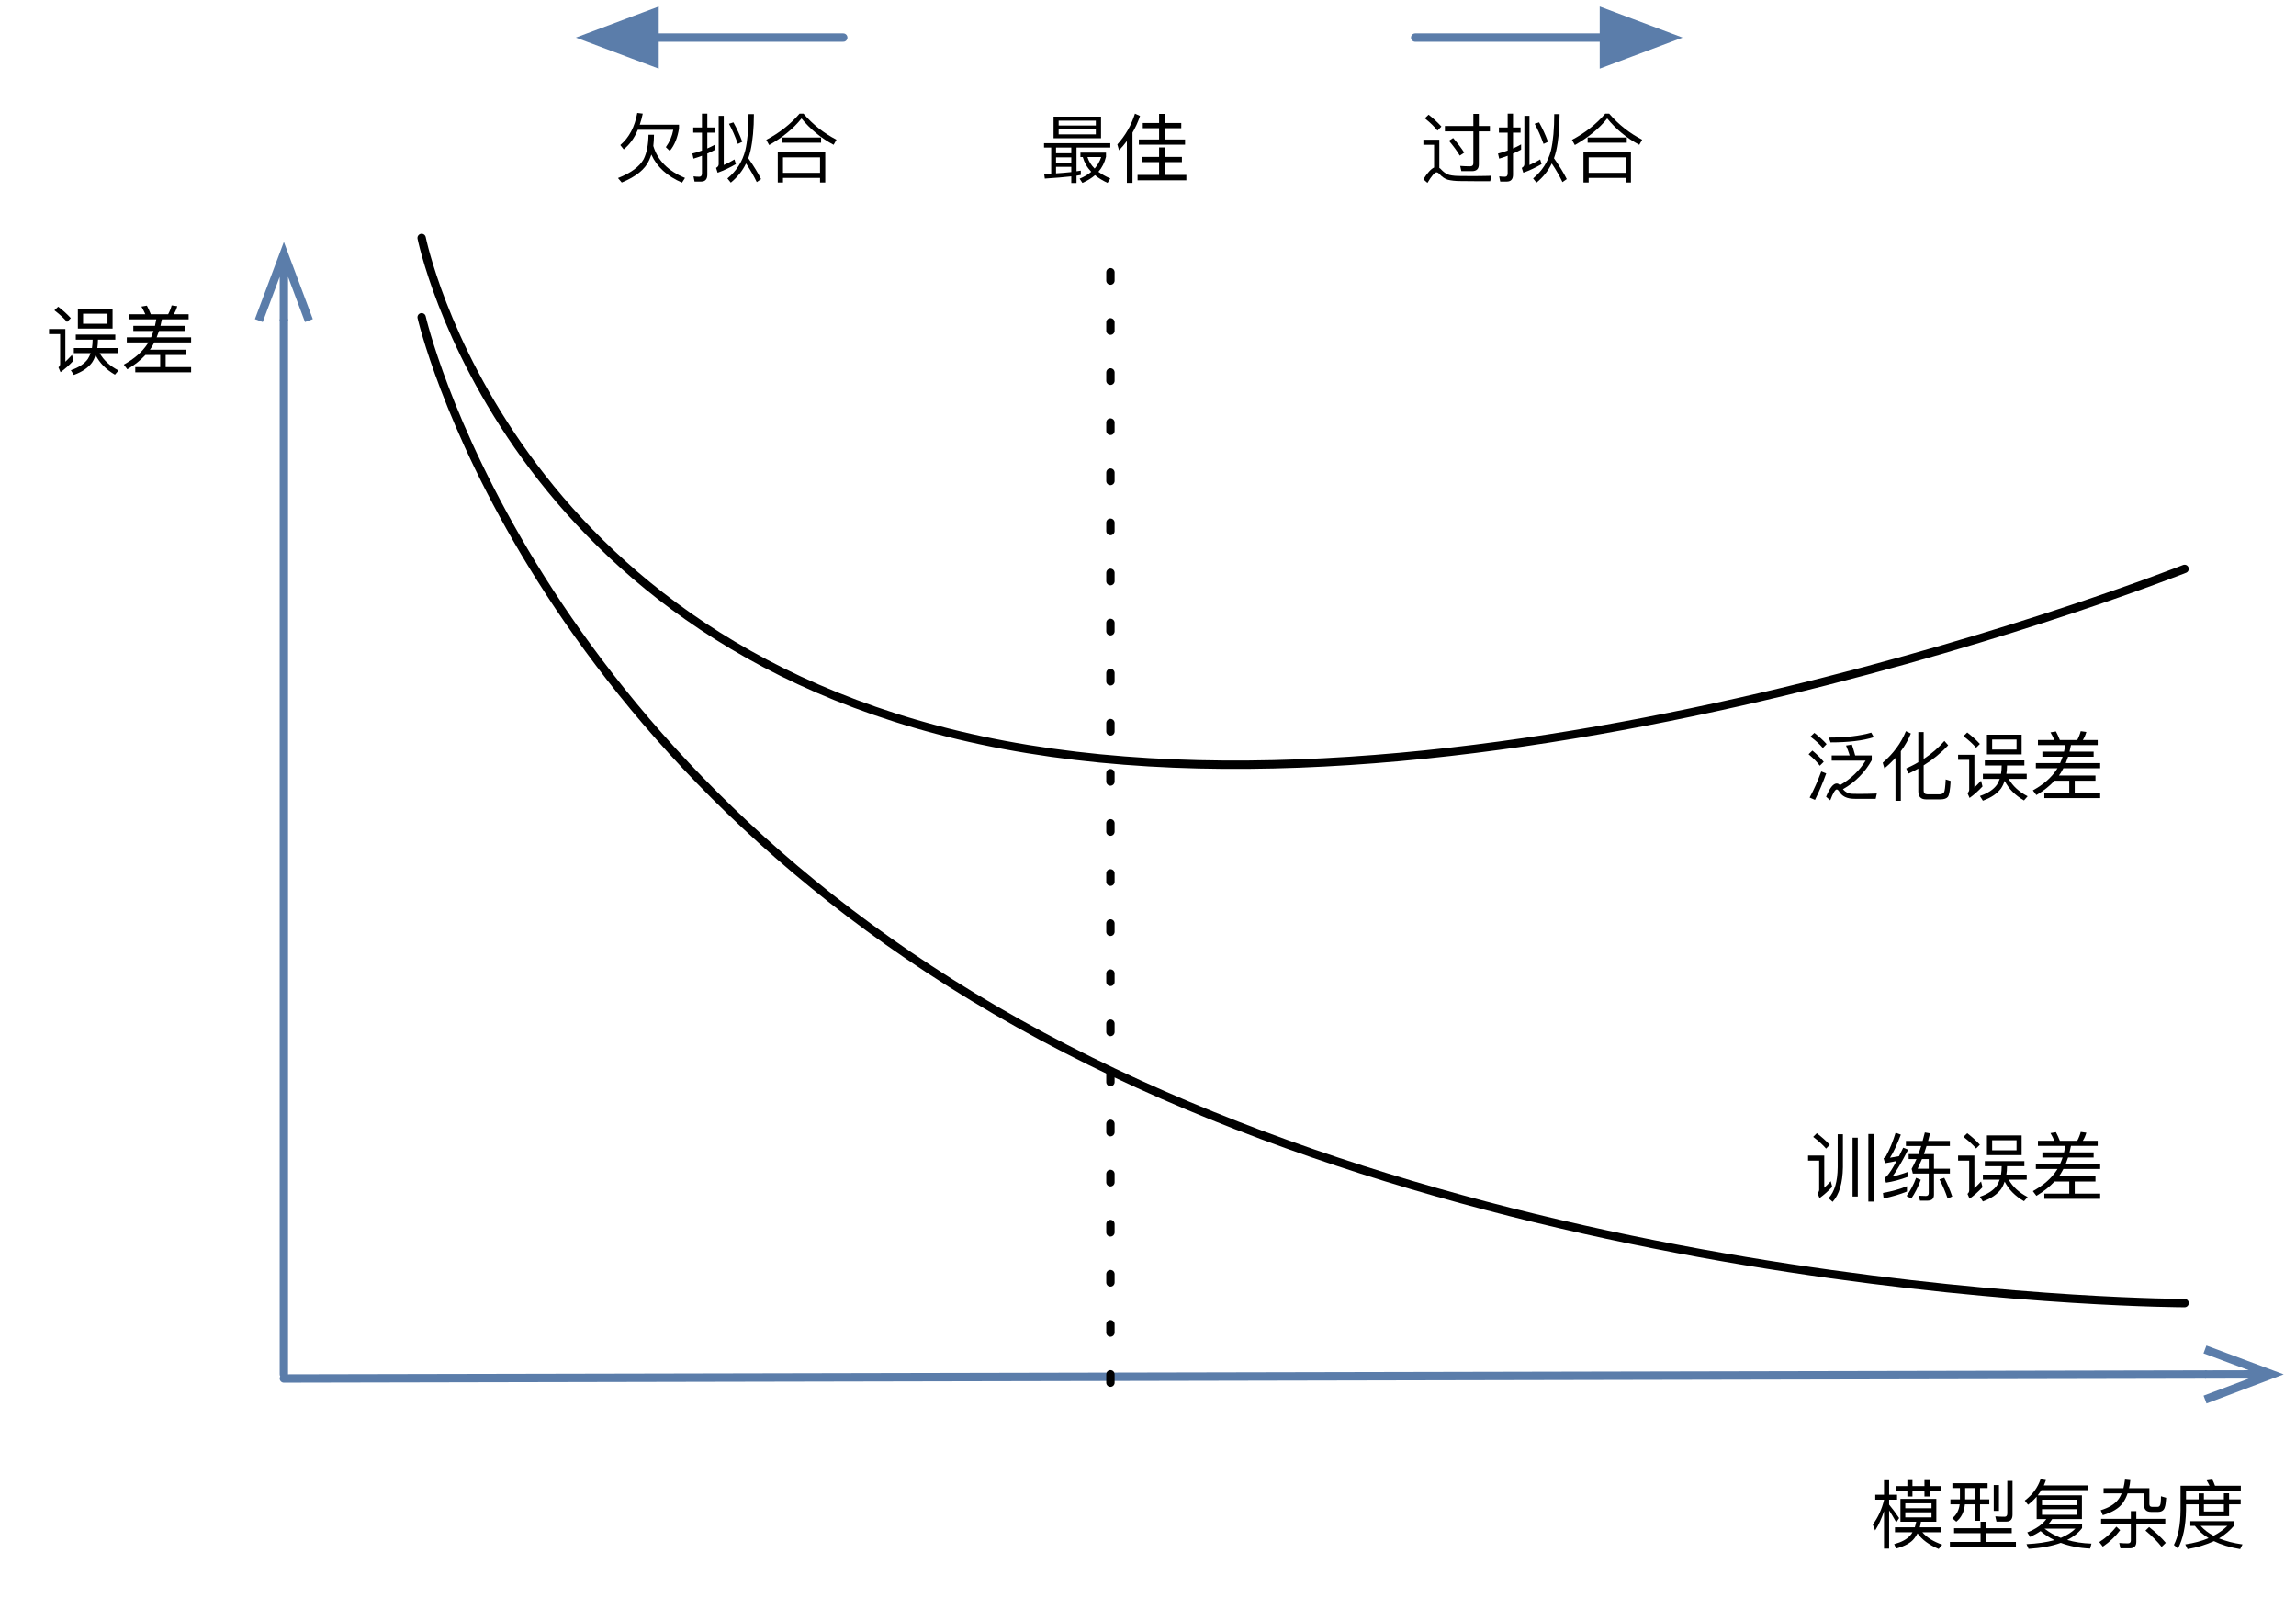
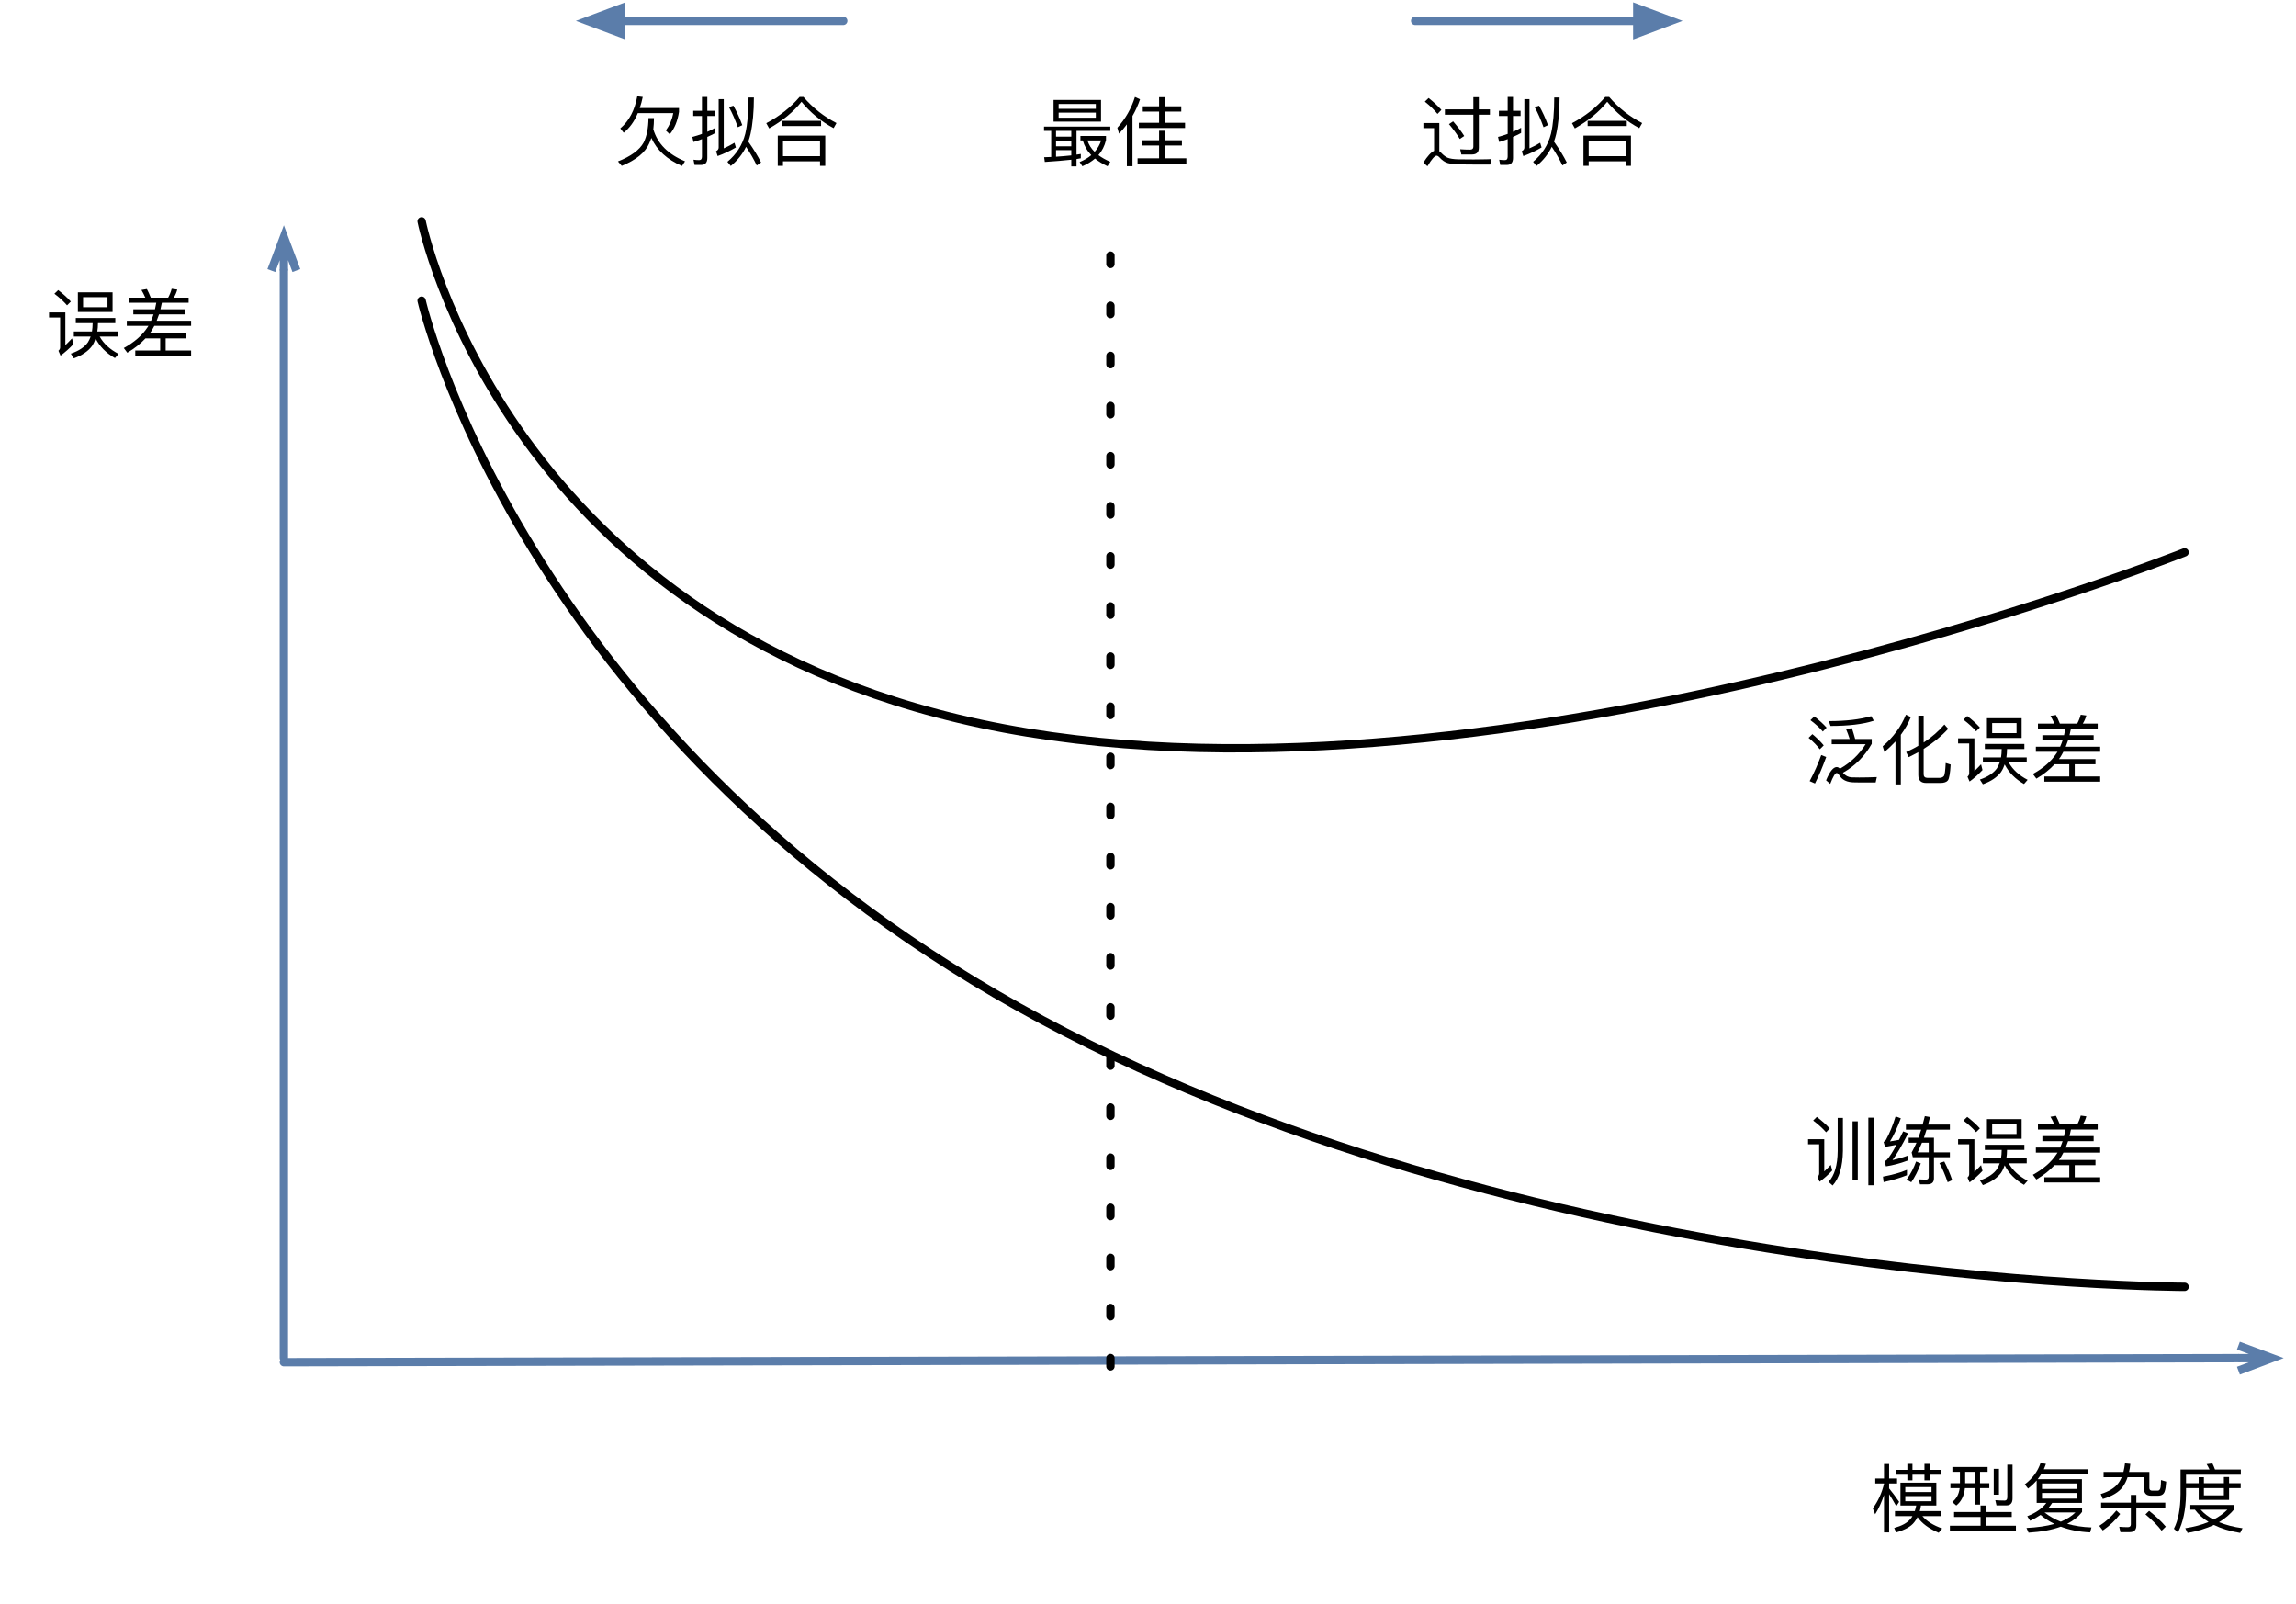
- <svg xmlns="http://www.w3.org/2000/svg" xmlns:xlink="http://www.w3.org/1999/xlink" width="275pt" height="194pt" viewBox="0 0 275 194" version="1.1">
+ <svg xmlns="http://www.w3.org/2000/svg" xmlns:xlink="http://www.w3.org/1999/xlink" width="275pt" height="192pt" viewBox="0 0 275 192" version="1.1">
  <defs>
    <g>
      <symbol overflow="visible" id="glyph0-0">
        <path style="stroke:none;" d="" />
      </symbol>
      <symbol overflow="visible" id="glyph0-1">
        <path style="stroke:none;" d="M 3.828 -7 L 3.828 -4.641 L 7.984 -4.641 L 7.984 -7 Z M 7.375 -5.219 L 4.453 -5.219 L 4.453 -6.422 L 7.375 -6.422 Z M 3.344 -2.312 L 3.344 -1.703 L 5.359 -1.703 C 5.266 -1.453 5.156 -1.219 5.031 -1.016 C 4.641 -0.453 3.953 0.016 2.984 0.344 L 3.344 0.906 C 4.344 0.547 5.062 0.047 5.516 -0.562 C 5.703 -0.844 5.844 -1.141 5.953 -1.469 C 6.438 -0.516 7.203 0.266 8.266 0.875 L 8.703 0.375 C 7.672 -0.156 6.922 -0.844 6.438 -1.703 L 8.594 -1.703 L 8.594 -2.312 L 6.156 -2.312 C 6.203 -2.609 6.234 -2.938 6.234 -3.281 L 6.234 -3.312 L 8.312 -3.312 L 8.312 -3.922 L 3.578 -3.922 L 3.578 -3.312 L 5.594 -3.312 L 5.594 -3.281 C 5.594 -2.938 5.562 -2.625 5.516 -2.312 Z M 1.469 -7.266 L 1.016 -6.828 C 1.656 -6.344 2.156 -5.875 2.531 -5.438 L 2.984 -5.891 C 2.562 -6.359 2.062 -6.812 1.469 -7.266 Z M 0.375 -4.594 L 0.375 -3.984 L 1.703 -3.984 L 1.703 -0.391 C 1.703 -0.25 1.625 -0.109 1.5 0 L 1.75 0.578 C 2.297 0.188 2.812 -0.281 3.297 -0.797 L 3.125 -1.484 C 2.828 -1.172 2.578 -0.906 2.328 -0.672 L 2.328 -4.594 Z M 0.375 -4.594 " />
      </symbol>
      <symbol overflow="visible" id="glyph0-2">
        <path style="stroke:none;" d="M 0.938 -6.359 L 0.938 -5.75 L 4.219 -5.75 C 4.172 -5.484 4.125 -5.234 4.062 -4.969 L 1.469 -4.969 L 1.469 -4.359 L 3.891 -4.359 C 3.812 -4.109 3.703 -3.859 3.594 -3.594 L 0.688 -3.594 L 0.688 -2.984 L 3.281 -2.984 C 3.234 -2.922 3.188 -2.859 3.156 -2.797 C 2.531 -1.844 1.578 -1.016 0.328 -0.328 L 0.75 0.234 C 1.625 -0.281 2.344 -0.859 2.922 -1.484 L 4.688 -1.484 L 4.688 -0.031 L 1.703 -0.031 L 1.703 0.594 L 8.391 0.594 L 8.391 -0.031 L 5.344 -0.031 L 5.344 -1.484 L 7.828 -1.484 L 7.828 -2.109 L 3.453 -2.109 C 3.531 -2.219 3.594 -2.312 3.672 -2.422 C 3.781 -2.594 3.875 -2.797 3.984 -2.984 L 8.391 -2.984 L 8.391 -3.594 L 4.266 -3.594 C 4.359 -3.844 4.453 -4.094 4.547 -4.359 L 7.609 -4.359 L 7.609 -4.969 L 4.719 -4.969 C 4.781 -5.219 4.828 -5.484 4.891 -5.75 L 8.094 -5.75 L 8.094 -6.359 L 6.312 -6.359 C 6.5 -6.656 6.641 -6.984 6.734 -7.328 L 6.062 -7.422 C 5.969 -7.062 5.828 -6.703 5.641 -6.359 L 3.562 -6.359 C 3.406 -6.734 3.266 -7.078 3.094 -7.391 L 2.438 -7.281 C 2.594 -7 2.766 -6.703 2.906 -6.359 Z M 0.938 -6.359 " />
      </symbol>
      <symbol overflow="visible" id="glyph0-3">
        <path style="stroke:none;" d="M 3.141 -6.609 L 3.141 -6.031 L 4.453 -6.031 L 4.453 -5.359 L 5.062 -5.359 L 5.062 -6.031 L 6.5 -6.031 L 6.5 -5.359 L 7.125 -5.359 L 7.125 -6.031 L 8.516 -6.031 L 8.516 -6.609 L 7.125 -6.609 L 7.125 -7.328 L 6.5 -7.328 L 6.5 -6.609 L 5.062 -6.609 L 5.062 -7.328 L 4.453 -7.328 L 4.453 -6.609 Z M 5.672 -0.953 C 6.188 -0.203 7.031 0.422 8.203 0.922 L 8.625 0.406 C 7.562 0.031 6.781 -0.453 6.25 -1.078 L 8.531 -1.078 L 8.531 -1.672 L 5.938 -1.672 C 6 -1.875 6.047 -2.094 6.078 -2.344 L 7.922 -2.344 L 7.922 -5.078 L 3.625 -5.078 L 3.625 -2.344 L 5.516 -2.344 C 5.469 -2.109 5.406 -1.875 5.344 -1.672 L 2.969 -1.672 L 2.969 -1.078 L 5.062 -1.078 C 5 -0.938 4.906 -0.828 4.812 -0.719 C 4.422 -0.25 3.781 0.094 2.875 0.344 L 3.109 0.875 C 4.156 0.578 4.875 0.188 5.281 -0.344 C 5.422 -0.516 5.562 -0.734 5.672 -0.953 Z M 2.266 -3.703 C 2.5 -3.344 2.797 -2.859 3.125 -2.266 L 3.469 -2.781 C 3.047 -3.391 2.656 -3.922 2.266 -4.391 L 2.266 -4.984 L 3.219 -4.984 L 3.219 -5.578 L 2.266 -5.578 L 2.266 -7.312 L 1.656 -7.312 L 1.656 -5.578 L 0.609 -5.578 L 0.609 -4.984 L 1.656 -4.984 L 1.656 -4.938 C 1.391 -3.828 0.938 -2.859 0.312 -2 L 0.594 -1.297 C 1.031 -1.984 1.375 -2.766 1.656 -3.609 L 1.656 0.875 L 2.266 0.875 Z M 7.344 -2.859 L 4.203 -2.859 L 4.203 -3.469 L 7.344 -3.469 Z M 4.203 -3.953 L 4.203 -4.547 L 7.344 -4.547 L 7.344 -3.953 Z M 4.203 -3.953 " />
      </symbol>
      <symbol overflow="visible" id="glyph0-4">
        <path style="stroke:none;" d="M 0.844 -6.953 L 0.844 -6.375 L 1.75 -6.375 L 1.75 -5.016 L 0.609 -5.016 L 0.609 -4.422 L 1.719 -4.422 C 1.625 -3.688 1.328 -3.141 0.828 -2.766 L 1.312 -2.344 C 1.906 -2.812 2.25 -3.5 2.344 -4.422 L 3.531 -4.422 L 3.531 -2.453 L 4.156 -2.453 L 4.156 -4.422 L 5.266 -4.422 L 5.266 -5.016 L 4.156 -5.016 L 4.156 -6.375 L 5.062 -6.375 L 5.062 -6.953 Z M 2.375 -6.375 L 3.531 -6.375 L 3.531 -5.016 L 2.375 -5.016 Z M 5.797 -6.734 L 5.797 -3.641 L 6.422 -3.641 L 6.422 -6.734 Z M 1.047 -1.562 L 1.047 -0.969 L 4.219 -0.969 L 4.219 0.078 L 0.547 0.078 L 0.547 0.672 L 8.453 0.672 L 8.453 0.078 L 4.859 0.078 L 4.859 -0.969 L 7.953 -0.969 L 7.953 -1.562 L 4.859 -1.562 L 4.859 -2.344 L 4.219 -2.344 L 4.219 -1.562 Z M 7.328 -2.359 C 7.797 -2.359 8.047 -2.641 8.047 -3.188 L 8.047 -7.234 L 7.422 -7.234 L 7.422 -3.344 C 7.422 -3.078 7.312 -2.938 7.109 -2.938 C 6.75 -2.938 6.375 -2.953 5.984 -2.984 L 6.125 -2.359 Z M 7.328 -2.359 " />
      </symbol>
      <symbol overflow="visible" id="glyph0-5">
        <path style="stroke:none;" d="M 2.5 -6.125 L 8.062 -6.125 L 8.062 -6.688 L 2.797 -6.688 C 2.891 -6.891 2.969 -7.109 3.047 -7.328 L 2.406 -7.438 C 2.062 -6.422 1.438 -5.578 0.516 -4.875 L 0.906 -4.375 C 1.297 -4.672 1.641 -5 1.938 -5.344 L 1.938 -2.656 L 3.094 -2.656 C 2.609 -2 1.859 -1.469 0.812 -1.062 L 1.156 -0.516 C 1.625 -0.734 2.047 -0.969 2.406 -1.219 C 2.891 -0.797 3.453 -0.438 4.062 -0.141 C 3.125 0.125 2.016 0.281 0.719 0.344 L 0.969 0.906 C 2.484 0.812 3.766 0.578 4.828 0.188 C 5.844 0.578 7.031 0.812 8.344 0.875 L 8.5 0.281 C 7.438 0.25 6.469 0.094 5.594 -0.156 C 6.344 -0.531 6.938 -1 7.375 -1.578 L 7.375 -2.047 L 3.344 -2.047 C 3.516 -2.234 3.656 -2.438 3.797 -2.656 L 7.359 -2.656 L 7.359 -5.5 L 2.062 -5.5 C 2.219 -5.703 2.359 -5.906 2.5 -6.125 Z M 4.828 -0.406 C 4.109 -0.688 3.453 -1.062 2.875 -1.516 L 6.578 -1.516 C 6.141 -1.078 5.547 -0.703 4.828 -0.406 Z M 6.734 -3.172 L 2.578 -3.172 L 2.578 -3.844 L 6.734 -3.844 Z M 2.578 -4.328 L 2.578 -4.984 L 6.734 -4.984 L 6.734 -4.328 Z M 2.578 -4.328 " />
      </symbol>
      <symbol overflow="visible" id="glyph0-6">
        <path style="stroke:none;" d="M 0.656 -2.688 L 0.656 -2.047 L 4.219 -2.047 L 4.219 -0.094 C 4.219 0.141 4.094 0.25 3.859 0.25 C 3.531 0.25 3.188 0.234 2.828 0.203 L 2.969 0.844 L 4.094 0.844 C 4.609 0.844 4.875 0.578 4.875 0.062 L 4.875 -2.047 L 8.344 -2.047 L 8.344 -2.688 L 4.875 -2.688 L 4.875 -3.609 L 4.219 -3.609 L 4.219 -2.688 Z M 6.406 -1.703 L 5.969 -1.281 C 6.797 -0.578 7.438 0.062 7.906 0.672 L 8.406 0.188 C 7.859 -0.453 7.203 -1.078 6.406 -1.703 Z M 2.484 -1.75 C 1.922 -1.047 1.25 -0.422 0.438 0.094 L 0.859 0.641 C 1.688 0.078 2.375 -0.578 2.938 -1.328 Z M 3.516 -7.391 C 3.469 -7.016 3.406 -6.672 3.328 -6.359 L 0.953 -6.359 L 0.953 -5.734 L 3.125 -5.734 C 3 -5.469 2.875 -5.219 2.703 -5 C 2.281 -4.438 1.578 -4.016 0.609 -3.719 L 0.859 -3.125 C 2 -3.469 2.797 -3.953 3.25 -4.578 C 3.484 -4.906 3.688 -5.297 3.828 -5.734 L 5.797 -5.734 L 5.797 -4.359 C 5.797 -3.797 6.078 -3.516 6.656 -3.516 L 7.469 -3.516 C 7.922 -3.516 8.203 -3.719 8.297 -4.125 C 8.359 -4.266 8.406 -4.625 8.453 -5.203 L 7.828 -5.391 C 7.828 -5.078 7.812 -4.812 7.781 -4.531 C 7.734 -4.266 7.625 -4.125 7.453 -4.125 L 6.75 -4.125 C 6.547 -4.125 6.438 -4.234 6.438 -4.453 L 6.438 -6.359 L 4 -6.359 C 4.078 -6.656 4.125 -6.984 4.156 -7.328 Z M 3.516 -7.391 " />
      </symbol>
      <symbol overflow="visible" id="glyph0-7">
        <path style="stroke:none;" d="M 2.344 -2.406 L 2.344 -1.844 L 2.891 -1.844 C 3.312 -1.281 3.859 -0.781 4.531 -0.375 C 3.719 -0.031 2.781 0.219 1.734 0.375 L 2.016 0.938 C 3.203 0.734 4.25 0.406 5.172 -0.016 C 6.016 0.406 7.078 0.734 8.312 0.938 L 8.594 0.375 C 7.531 0.234 6.594 -0.016 5.781 -0.344 C 6.5 -0.781 7.125 -1.312 7.625 -1.922 L 7.625 -2.406 Z M 3.578 -1.844 L 6.781 -1.844 C 6.312 -1.391 5.766 -0.984 5.125 -0.656 C 4.516 -0.984 4 -1.375 3.578 -1.844 Z M 1.828 -4.422 L 3.344 -4.422 L 3.344 -3.016 L 6.984 -3.016 L 6.984 -4.422 L 8.375 -4.422 L 8.375 -5.016 L 6.984 -5.016 L 6.984 -5.75 L 6.359 -5.75 L 6.359 -5.016 L 3.969 -5.016 L 3.969 -5.734 L 3.344 -5.734 L 3.344 -5.016 L 1.828 -5.016 L 1.828 -6.031 L 8.391 -6.031 L 8.391 -6.656 L 5.297 -6.656 C 5.203 -6.922 5.094 -7.172 4.984 -7.391 L 4.297 -7.297 C 4.422 -7.094 4.531 -6.891 4.641 -6.656 L 1.172 -6.656 L 1.172 -3.719 C 1.156 -1.938 0.891 -0.562 0.375 0.438 L 0.859 0.875 C 1.469 -0.281 1.797 -1.812 1.828 -3.719 Z M 3.969 -4.422 L 6.359 -4.422 L 6.359 -3.562 L 3.969 -3.562 Z M 3.969 -4.422 " />
      </symbol>
      <symbol overflow="visible" id="glyph0-8">
        <path style="stroke:none;" d="M 7.969 -7.25 C 6.625 -6.859 4.938 -6.656 2.891 -6.656 L 3.094 -6.078 C 5.25 -6.078 6.984 -6.281 8.281 -6.703 Z M 5.656 -5.812 L 4.953 -5.703 C 5.109 -5.344 5.25 -4.953 5.391 -4.516 L 3.234 -4.516 L 3.234 -3.891 L 7.297 -3.891 C 6.547 -2.688 5.531 -1.703 4.219 -0.953 C 4.172 -0.984 4.156 -1.031 4.125 -1.047 C 4.047 -1.109 3.953 -1.156 3.844 -1.156 C 3.422 -1.156 3 -0.625 2.562 0.438 L 3.062 0.859 C 3.391 -0.016 3.656 -0.438 3.828 -0.438 C 3.906 -0.438 3.984 -0.391 4.062 -0.297 C 4.219 -0.031 4.406 0.188 4.609 0.328 C 4.875 0.516 5.234 0.641 5.719 0.672 C 5.969 0.688 6.266 0.688 6.625 0.688 L 8.5 0.688 L 8.641 0.047 C 7.891 0.078 7.188 0.094 6.531 0.094 C 6.188 0.094 5.875 0.078 5.625 0.078 C 5.234 0.062 4.891 -0.109 4.578 -0.469 C 6.062 -1.312 7.203 -2.469 8.031 -3.938 L 8.031 -4.516 L 6.047 -4.516 C 5.922 -5 5.781 -5.422 5.656 -5.812 Z M 1.156 -7.219 L 0.688 -6.766 C 1.312 -6.297 1.812 -5.844 2.172 -5.406 L 2.625 -5.875 C 2.219 -6.328 1.734 -6.766 1.156 -7.219 Z M 0.922 -5.094 L 0.469 -4.656 C 1.047 -4.172 1.5 -3.703 1.812 -3.281 L 2.281 -3.75 C 1.922 -4.188 1.469 -4.641 0.922 -5.094 Z M 1.984 -2.594 C 1.594 -1.531 1.141 -0.484 0.594 0.531 L 1.234 0.812 C 1.734 -0.188 2.172 -1.234 2.578 -2.359 Z M 1.984 -2.594 " />
      </symbol>
      <symbol overflow="visible" id="glyph0-9">
        <path style="stroke:none;" d="M 3.125 -7.422 C 2.547 -6 1.625 -4.734 0.344 -3.641 L 0.547 -2.969 C 1.031 -3.359 1.469 -3.781 1.875 -4.219 L 1.875 0.922 L 2.516 0.922 L 2.516 -5.016 C 3 -5.672 3.406 -6.375 3.719 -7.141 Z M 7.266 0.75 C 7.703 0.75 8 0.641 8.156 0.438 C 8.312 0.219 8.422 -0.406 8.484 -1.453 L 7.891 -1.641 C 7.844 -0.75 7.781 -0.234 7.688 -0.094 C 7.578 0.047 7.391 0.141 7.156 0.141 L 5.703 0.141 C 5.406 0.141 5.25 -0.016 5.25 -0.281 L 5.25 -3.328 C 6.375 -4.031 7.359 -4.828 8.188 -5.734 L 7.734 -6.25 C 7.031 -5.438 6.203 -4.719 5.25 -4.094 L 5.25 -7.312 L 4.609 -7.312 L 4.609 -3.703 C 4.156 -3.422 3.656 -3.188 3.156 -2.953 L 3.453 -2.344 C 3.844 -2.531 4.234 -2.734 4.609 -2.938 L 4.609 -0.203 C 4.609 0.438 4.922 0.75 5.547 0.75 Z M 7.266 0.75 " />
      </symbol>
      <symbol overflow="visible" id="glyph0-10">
        <path style="stroke:none;" d="M 5.734 -6.734 L 5.734 0.312 L 6.359 0.312 L 6.359 -6.734 Z M 7.625 -7.172 L 7.625 0.922 L 8.266 0.922 L 8.266 -7.172 Z M 3.953 -7.141 L 3.953 -3.188 C 3.938 -1.484 3.578 -0.25 2.859 0.516 L 3.344 0.953 C 4.141 0.078 4.547 -1.297 4.578 -3.188 L 4.578 -7.141 Z M 1.453 -7.266 L 1.016 -6.828 C 1.656 -6.344 2.172 -5.875 2.562 -5.422 L 3 -5.875 C 2.578 -6.344 2.062 -6.797 1.453 -7.266 Z M 0.406 -4.594 L 0.406 -3.984 L 1.734 -3.984 L 1.734 -0.484 C 1.734 -0.328 1.656 -0.188 1.531 -0.078 L 1.781 0.5 C 2.328 0.109 2.828 -0.344 3.297 -0.844 L 3.125 -1.516 C 2.859 -1.234 2.594 -0.969 2.344 -0.734 L 2.344 -4.594 Z M 0.406 -4.594 " />
      </symbol>
      <symbol overflow="visible" id="glyph0-11">
        <path style="stroke:none;" d="M 3.25 -0.922 C 2.438 -0.578 1.469 -0.312 0.375 -0.109 L 0.453 0.547 C 1.5 0.328 2.438 0.047 3.25 -0.281 Z M 1.891 -7.328 C 1.562 -6.266 1.188 -5.344 0.734 -4.516 C 0.656 -4.406 0.562 -4.312 0.453 -4.266 L 0.625 -3.672 C 1.094 -3.75 1.547 -3.844 2 -3.938 C 1.562 -3.094 1.172 -2.5 0.859 -2.141 C 0.781 -2.062 0.672 -2 0.562 -1.938 L 0.734 -1.344 C 1.562 -1.469 2.422 -1.688 3.328 -2.031 L 3.328 -2.625 C 2.719 -2.391 2.109 -2.219 1.516 -2.094 C 2 -2.734 2.625 -3.797 3.391 -5.297 L 2.797 -5.531 C 2.625 -5.172 2.469 -4.844 2.297 -4.516 C 1.938 -4.453 1.578 -4.391 1.219 -4.328 C 1.656 -5.016 2.078 -5.938 2.516 -7.094 Z M 4.344 -1.922 C 4.078 -1.172 3.703 -0.453 3.203 0.25 L 3.766 0.562 C 4.188 -0.047 4.578 -0.797 4.906 -1.688 Z M 7.719 -1.922 L 7.141 -1.734 C 7.5 -1.078 7.828 -0.312 8.125 0.562 L 8.672 0.312 C 8.406 -0.484 8.078 -1.219 7.719 -1.922 Z M 5.703 0.812 C 6.219 0.812 6.484 0.578 6.484 0.094 L 6.484 -2.438 L 8.391 -2.438 L 8.391 -3.016 L 6.484 -3.016 L 6.484 -4.766 L 5.281 -4.766 C 5.375 -5.062 5.484 -5.406 5.594 -5.734 L 8.391 -5.734 L 8.391 -6.344 L 5.781 -6.344 C 5.859 -6.641 5.938 -6.938 6.016 -7.25 L 5.391 -7.359 C 5.297 -7.016 5.219 -6.672 5.125 -6.344 L 3.125 -6.344 L 3.125 -5.734 L 4.953 -5.734 C 4.844 -5.406 4.734 -5.078 4.625 -4.766 L 3.453 -4.766 L 3.453 -4.172 L 4.391 -4.172 C 4.203 -3.75 4 -3.344 3.812 -3 L 3.953 -2.438 L 5.859 -2.438 L 5.859 -0.094 C 5.859 0.141 5.734 0.25 5.516 0.25 L 4.656 0.219 L 4.812 0.812 Z M 5.047 -4.172 L 5.859 -4.172 L 5.859 -3.016 L 4.531 -3.016 C 4.703 -3.375 4.875 -3.766 5.047 -4.172 Z M 5.047 -4.172 " />
      </symbol>
      <symbol overflow="visible" id="glyph0-12">
        <path style="stroke:none;" d="M 2.891 -5.422 L 7.141 -5.422 C 7 -4.656 6.703 -3.969 6.25 -3.344 L 6.719 -2.891 C 7.297 -3.578 7.656 -4.484 7.828 -5.578 L 7.828 -6.031 L 3.125 -6.031 C 3.266 -6.438 3.391 -6.891 3.484 -7.359 L 2.828 -7.438 C 2.531 -5.781 1.859 -4.5 0.797 -3.594 L 1.203 -3.078 C 1.906 -3.641 2.469 -4.406 2.891 -5.422 Z M 4.172 -4.828 C 4.156 -3.641 3.969 -2.672 3.594 -1.906 C 3.094 -1 2.062 -0.25 0.516 0.359 L 0.969 0.891 C 2.688 0.188 3.781 -0.703 4.25 -1.781 C 4.344 -2 4.438 -2.219 4.516 -2.453 C 5.172 -0.984 6.406 0.141 8.188 0.906 L 8.547 0.344 C 6.531 -0.484 5.266 -1.75 4.75 -3.484 C 4.797 -3.891 4.828 -4.344 4.828 -4.828 Z M 4.172 -4.828 " />
      </symbol>
      <symbol overflow="visible" id="glyph0-13">
        <path style="stroke:none;" d="M 3.453 -0.281 C 4.234 -0.562 4.953 -0.906 5.641 -1.312 L 5.469 -1.875 C 5.062 -1.625 4.625 -1.391 4.188 -1.203 L 4.188 -7.094 L 3.578 -7.094 L 3.578 -1.297 C 3.578 -1.109 3.469 -0.969 3.266 -0.859 Z M 1.469 0.781 C 1.969 0.781 2.219 0.5 2.219 -0.047 L 2.219 -2.578 C 2.547 -2.719 2.875 -2.875 3.188 -3.047 L 3.188 -3.672 C 2.859 -3.484 2.531 -3.328 2.219 -3.188 L 2.219 -5.078 L 3.125 -5.078 L 3.125 -5.703 L 2.219 -5.703 L 2.219 -7.359 L 1.578 -7.359 L 1.578 -5.703 L 0.531 -5.703 L 0.531 -5.078 L 1.578 -5.078 L 1.578 -2.938 C 1.203 -2.797 0.812 -2.672 0.422 -2.578 L 0.562 -1.969 C 0.906 -2.062 1.234 -2.188 1.578 -2.312 L 1.578 -0.219 C 1.578 0.062 1.469 0.203 1.25 0.203 C 1.031 0.203 0.797 0.188 0.562 0.156 L 0.688 0.781 Z M 7.156 -7.297 C 7.156 -5.531 7.031 -4.094 6.766 -2.953 C 6.422 -1.609 5.703 -0.484 4.625 0.406 L 5.031 0.906 C 5.828 0.25 6.438 -0.516 6.859 -1.391 C 7.391 -0.594 7.812 0.156 8.141 0.844 L 8.656 0.484 C 8.297 -0.234 7.797 -1.062 7.125 -2.016 C 7.234 -2.297 7.312 -2.609 7.391 -2.922 C 7.656 -4.109 7.797 -5.578 7.797 -7.297 Z M 5.344 -6.312 L 4.812 -6.141 C 5.203 -5.438 5.547 -4.641 5.875 -3.734 L 6.406 -3.984 C 6.109 -4.812 5.75 -5.578 5.344 -6.312 Z M 5.344 -6.312 " />
      </symbol>
      <symbol overflow="visible" id="glyph0-14">
        <path style="stroke:none;" d="M 4.266 -7.359 C 3.203 -6.109 1.875 -5.062 0.281 -4.219 L 0.625 -3.594 C 2.219 -4.5 3.516 -5.547 4.5 -6.781 C 5.562 -5.484 6.844 -4.422 8.344 -3.625 L 8.688 -4.234 C 7.203 -5 5.875 -6.031 4.734 -7.359 Z M 7.344 -2.734 L 1.656 -2.734 L 1.656 0.891 L 2.281 0.891 L 2.281 0.344 L 6.719 0.344 L 6.719 0.891 L 7.344 0.891 Z M 2.281 -0.266 L 2.281 -2.125 L 6.719 -2.125 L 6.719 -0.266 Z M 2.156 -4.5 L 2.156 -3.875 L 6.844 -3.875 L 6.844 -4.5 Z M 2.156 -4.5 " />
      </symbol>
      <symbol overflow="visible" id="glyph0-15">
        <path style="stroke:none;" d="M 1.109 -7.234 L 0.656 -6.797 C 1.312 -6.281 1.812 -5.781 2.172 -5.328 L 2.641 -5.812 C 2.234 -6.266 1.719 -6.75 1.109 -7.234 Z M 6.578 0.734 L 8.484 0.734 L 8.641 0.078 C 8.422 0.094 8.109 0.109 7.703 0.109 C 7.297 0.109 6.891 0.125 6.5 0.125 C 5.766 0.125 5.141 0.109 4.641 0.109 C 4.094 0.094 3.656 0.031 3.359 -0.094 C 3.109 -0.219 2.859 -0.406 2.625 -0.656 C 2.547 -0.75 2.469 -0.812 2.391 -0.859 L 2.391 -4.234 L 0.484 -4.234 L 0.484 -3.625 L 1.766 -3.625 L 1.766 -0.906 C 1.391 -0.734 0.969 -0.266 0.484 0.5 L 0.969 0.938 C 1.469 0.094 1.844 -0.328 2.062 -0.328 C 2.172 -0.328 2.297 -0.25 2.438 -0.094 C 2.719 0.219 3.047 0.453 3.422 0.562 C 3.797 0.656 4.297 0.719 4.906 0.719 C 5.516 0.734 6.062 0.734 6.578 0.734 Z M 6.312 -0.469 C 6.844 -0.469 7.125 -0.734 7.125 -1.266 L 7.125 -5.234 L 8.453 -5.234 L 8.453 -5.875 L 7.125 -5.875 L 7.125 -7.328 L 6.469 -7.328 L 6.469 -5.875 L 3.062 -5.875 L 3.062 -5.234 L 6.469 -5.234 L 6.469 -1.406 C 6.469 -1.172 6.344 -1.047 6.078 -1.047 C 5.703 -1.047 5.297 -1.062 4.891 -1.094 L 5.031 -0.469 Z M 4.047 -4.438 L 3.547 -4.109 C 4.094 -3.453 4.531 -2.859 4.844 -2.328 L 5.375 -2.688 C 5.062 -3.188 4.625 -3.766 4.047 -4.438 Z M 4.047 -4.438 " />
      </symbol>
      <symbol overflow="visible" id="glyph0-16">
        <path style="stroke:none;" d="M 0.547 -3.844 L 0.547 -3.328 L 1.406 -3.328 L 1.406 -0.203 L 0.562 -0.172 L 0.641 0.391 C 1.906 0.312 2.953 0.219 3.812 0.125 L 3.812 0.922 L 4.438 0.922 L 4.438 0.047 C 4.609 0.016 4.797 -0.016 4.953 -0.047 L 4.953 -0.562 C 4.797 -0.531 4.609 -0.5 4.438 -0.484 L 4.438 -3.328 L 8.484 -3.328 L 8.484 -3.844 Z M 1.984 -0.234 L 1.984 -1.016 L 3.812 -1.016 L 3.812 -0.391 C 3.266 -0.328 2.656 -0.281 1.984 -0.234 Z M 1.984 -1.484 L 1.984 -2.156 L 3.812 -2.156 L 3.812 -1.484 Z M 1.984 -2.641 L 1.984 -3.328 L 3.812 -3.328 L 3.812 -2.641 Z M 1.688 -7.031 L 1.688 -4.438 L 7.375 -4.438 L 7.375 -7.031 Z M 6.75 -4.906 L 2.297 -4.906 L 2.297 -5.516 L 6.75 -5.516 Z M 2.297 -5.969 L 2.297 -6.547 L 6.75 -6.547 L 6.75 -5.969 Z M 5.188 -2.188 C 5.375 -1.531 5.703 -0.938 6.203 -0.422 C 5.828 -0.094 5.359 0.172 4.812 0.406 L 5.141 0.906 C 5.734 0.656 6.234 0.344 6.656 -0.016 C 7.062 0.328 7.562 0.625 8.156 0.906 L 8.484 0.375 C 7.922 0.141 7.469 -0.125 7.062 -0.422 C 7.5 -0.922 7.797 -1.516 7.969 -2.219 L 7.969 -2.719 L 4.906 -2.719 L 4.906 -2.188 Z M 6.609 -0.812 C 6.188 -1.219 5.906 -1.672 5.75 -2.188 L 7.391 -2.188 C 7.234 -1.688 6.969 -1.219 6.609 -0.812 Z M 6.609 -0.812 " />
      </symbol>
      <symbol overflow="visible" id="glyph0-17">
        <path style="stroke:none;" d="M 3.375 -6.266 L 3.375 -5.641 L 5.328 -5.641 L 5.328 -4.297 L 2.906 -4.297 L 2.906 -3.672 L 8.438 -3.672 L 8.438 -4.297 L 6 -4.297 L 6 -5.641 L 7.984 -5.641 L 7.984 -6.266 L 6 -6.266 L 6 -7.359 L 5.328 -7.359 L 5.328 -6.266 Z M 3.281 -2.203 L 3.281 -1.578 L 5.328 -1.578 L 5.328 -0.047 L 2.75 -0.047 L 2.75 0.594 L 8.594 0.594 L 8.594 -0.047 L 6 -0.047 L 6 -1.578 L 8.062 -1.578 L 8.062 -2.203 L 6 -2.203 L 6 -3.344 L 5.328 -3.344 L 5.328 -2.203 Z M 1.469 -4.109 L 1.469 0.906 L 2.141 0.906 L 2.141 -5.109 C 2.5 -5.734 2.812 -6.406 3.047 -7.109 L 2.438 -7.391 C 2 -6 1.297 -4.766 0.328 -3.703 L 0.531 -3 C 0.875 -3.359 1.188 -3.719 1.469 -4.109 Z M 1.469 -4.109 " />
      </symbol>
    </g>
  </defs>
  <g id="surface1">
-     <path style="fill:none;stroke-width:1;stroke-linecap:round;stroke-linejoin:round;stroke:rgb(35.686%,49.019%,66.666%);stroke-opacity:1;stroke-miterlimit:10;" d="M 41 173.609 L 41 47.398 " transform="matrix(1,0,0,1,-7,-9)" />
-     <path style="fill:none;stroke-width:1;stroke-linecap:butt;stroke-linejoin:miter;stroke:rgb(35.686%,49.019%,66.666%);stroke-opacity:1;stroke-miterlimit:10;" d="M 41 39.398 L 41 47.398 M 38 47.398 L 41 39.398 L 44 47.398 " transform="matrix(1,0,0,1,-7,-9)" />
-     <path style="fill:none;stroke-width:1;stroke-linecap:round;stroke-linejoin:round;stroke:rgb(35.686%,49.019%,66.666%);stroke-opacity:1;stroke-miterlimit:10;" d="M 41 174.109 L 271.102 173.633 " transform="matrix(1,0,0,1,-7,-9)" />
-     <path style="fill:none;stroke-width:1;stroke-linecap:butt;stroke-linejoin:miter;stroke:rgb(35.686%,49.019%,66.666%);stroke-opacity:1;stroke-miterlimit:10;" d="M 279.102 173.617 L 271.102 173.633 M 271.094 170.633 L 279.102 173.617 L 271.105 176.633 " transform="matrix(1,0,0,1,-7,-9)" />
+     <path style="fill:none;stroke-width:1;stroke-linecap:round;stroke-linejoin:round;stroke:rgb(35.686%,49.019%,66.666%);stroke-opacity:1;stroke-miterlimit:10;" d="M 41 173.609 L 41 43.398 " transform="matrix(1,0,0,1,-7,-11)" />
+     <path style="fill:none;stroke-width:1;stroke-linecap:butt;stroke-linejoin:miter;stroke:rgb(35.686%,49.019%,66.666%);stroke-opacity:1;stroke-miterlimit:10;" d="M 41 39.398 L 41 43.398 M 39.5 43.398 L 41 39.398 L 42.5 43.398 " transform="matrix(1,0,0,1,-7,-11)" />
+     <path style="fill:none;stroke-width:1;stroke-linecap:round;stroke-linejoin:round;stroke:rgb(35.686%,49.019%,66.666%);stroke-opacity:1;stroke-miterlimit:10;" d="M 41 174.109 L 275.102 173.625 " transform="matrix(1,0,0,1,-7,-11)" />
+     <path style="fill:none;stroke-width:1;stroke-linecap:butt;stroke-linejoin:miter;stroke:rgb(35.686%,49.019%,66.666%);stroke-opacity:1;stroke-miterlimit:10;" d="M 279.102 173.617 L 275.102 173.625 M 275.098 172.125 L 279.102 173.617 L 275.102 175.125 " transform="matrix(1,0,0,1,-7,-11)" />
    <g style="fill:rgb(0%,0%,0%);fill-opacity:1;">
-       <use xlink:href="#glyph0-1" x="5.5" y="44" />
-       <use xlink:href="#glyph0-2" x="14.5" y="44" />
+       <use xlink:href="#glyph0-1" x="5.5" y="42" />
+       <use xlink:href="#glyph0-2" x="14.5" y="42" />
    </g>
    <g style="fill:rgb(0%,0%,0%);fill-opacity:1;">
-       <use xlink:href="#glyph0-3" x="224" y="184.611" />
-       <use xlink:href="#glyph0-4" x="233" y="184.611" />
-       <use xlink:href="#glyph0-5" x="242" y="184.611" />
-       <use xlink:href="#glyph0-6" x="251" y="184.611" />
-       <use xlink:href="#glyph0-7" x="260" y="184.611" />
+       <use xlink:href="#glyph0-3" x="224" y="182.611" />
+       <use xlink:href="#glyph0-4" x="233" y="182.611" />
+       <use xlink:href="#glyph0-5" x="242" y="182.611" />
+       <use xlink:href="#glyph0-6" x="251" y="182.611" />
+       <use xlink:href="#glyph0-7" x="260" y="182.611" />
    </g>
-     <path style="fill:none;stroke-width:1;stroke-linecap:round;stroke-linejoin:round;stroke:rgb(0%,0%,0%);stroke-opacity:1;stroke-miterlimit:10;" d="M 57.5 47 C 57.5 47 69.176 98.133 128.996 131.586 C 188.816 165.035 268.656 165.082 268.656 165.082 " transform="matrix(1,0,0,1,-7,-9)" />
-     <path style="fill:none;stroke-width:1;stroke-linecap:round;stroke-linejoin:round;stroke:rgb(0%,0%,0%);stroke-opacity:1;stroke-miterlimit:10;" d="M 57.5 37.5 C 57.5 37.5 67.473 87.004 127.293 98.23 C 187.113 109.461 268.656 77.137 268.656 77.137 " transform="matrix(1,0,0,1,-7,-9)" />
+     <path style="fill:none;stroke-width:1;stroke-linecap:round;stroke-linejoin:round;stroke:rgb(0%,0%,0%);stroke-opacity:1;stroke-miterlimit:10;" d="M 57.5 47 C 57.5 47 69.176 98.133 128.996 131.586 C 188.816 165.035 268.656 165.082 268.656 165.082 " transform="matrix(1,0,0,1,-7,-11)" />
+     <path style="fill:none;stroke-width:1;stroke-linecap:round;stroke-linejoin:round;stroke:rgb(0%,0%,0%);stroke-opacity:1;stroke-miterlimit:10;" d="M 57.5 37.5 C 57.5 37.5 67.473 87.004 127.293 98.23 C 187.113 109.461 268.656 77.137 268.656 77.137 " transform="matrix(1,0,0,1,-7,-11)" />
    <g style="fill:rgb(0%,0%,0%);fill-opacity:1;">
-       <use xlink:href="#glyph0-8" x="216.154" y="95" />
-       <use xlink:href="#glyph0-9" x="225.154" y="95" />
-       <use xlink:href="#glyph0-1" x="234.154" y="95" />
-       <use xlink:href="#glyph0-2" x="243.154" y="95" />
+       <use xlink:href="#glyph0-8" x="216.154" y="93" />
+       <use xlink:href="#glyph0-9" x="225.154" y="93" />
+       <use xlink:href="#glyph0-1" x="234.154" y="93" />
+       <use xlink:href="#glyph0-2" x="243.154" y="93" />
    </g>
    <g style="fill:rgb(0%,0%,0%);fill-opacity:1;">
-       <use xlink:href="#glyph0-10" x="216.154" y="143" />
-       <use xlink:href="#glyph0-11" x="225.154" y="143" />
-       <use xlink:href="#glyph0-1" x="234.154" y="143" />
-       <use xlink:href="#glyph0-2" x="243.154" y="143" />
+       <use xlink:href="#glyph0-10" x="216.154" y="141" />
+       <use xlink:href="#glyph0-11" x="225.154" y="141" />
+       <use xlink:href="#glyph0-1" x="234.154" y="141" />
+       <use xlink:href="#glyph0-2" x="243.154" y="141" />
    </g>
    <g style="fill:rgb(0%,0%,0%);fill-opacity:1;">
-       <use xlink:href="#glyph0-12" x="73.5" y="20.969" />
-       <use xlink:href="#glyph0-13" x="82.5" y="20.969" />
-       <use xlink:href="#glyph0-14" x="91.5" y="20.969" />
+       <use xlink:href="#glyph0-12" x="73.5" y="18.969" />
+       <use xlink:href="#glyph0-13" x="82.5" y="18.969" />
+       <use xlink:href="#glyph0-14" x="91.5" y="18.969" />
    </g>
    <g style="fill:rgb(0%,0%,0%);fill-opacity:1;">
-       <use xlink:href="#glyph0-15" x="170" y="20.969" />
-       <use xlink:href="#glyph0-13" x="179" y="20.969" />
-       <use xlink:href="#glyph0-14" x="188" y="20.969" />
+       <use xlink:href="#glyph0-15" x="170" y="18.969" />
+       <use xlink:href="#glyph0-13" x="179" y="18.969" />
+       <use xlink:href="#glyph0-14" x="188" y="18.969" />
    </g>
-     <path style="fill:none;stroke-width:1;stroke-linecap:round;stroke-linejoin:round;stroke:rgb(35.686%,49.019%,66.666%);stroke-opacity:1;stroke-miterlimit:10;" d="M 108 13.5 L 85.398 13.5 " transform="matrix(1,0,0,1,-7,-9)" />
-     <path style="fill-rule:nonzero;fill:rgb(35.686%,49.019%,66.666%);fill-opacity:1;stroke-width:1;stroke-linecap:butt;stroke-linejoin:miter;stroke:rgb(35.686%,49.019%,66.666%);stroke-opacity:1;stroke-miterlimit:10;" d="M 77.398 13.5 L 85.398 16.5 L 85.398 10.5 Z M 77.398 13.5 " transform="matrix(1,0,0,1,-7,-9)" />
-     <path style="fill:none;stroke-width:1;stroke-linecap:round;stroke-linejoin:round;stroke:rgb(35.686%,49.019%,66.666%);stroke-opacity:1;stroke-miterlimit:10;" d="M 176.5 13.5 L 199.102 13.5 " transform="matrix(1,0,0,1,-7,-9)" />
-     <path style="fill-rule:nonzero;fill:rgb(35.686%,49.019%,66.666%);fill-opacity:1;stroke-width:1;stroke-linecap:butt;stroke-linejoin:miter;stroke:rgb(35.686%,49.019%,66.666%);stroke-opacity:1;stroke-miterlimit:10;" d="M 207.102 13.5 L 199.102 10.5 L 199.102 16.5 Z M 207.102 13.5 " transform="matrix(1,0,0,1,-7,-9)" />
-     <path style="fill:none;stroke-width:1;stroke-linecap:round;stroke-linejoin:round;stroke:rgb(0%,0%,0%);stroke-opacity:1;stroke-dasharray:1,5;stroke-miterlimit:10;" d="M 140 174.609 L 140 38.5 " transform="matrix(1,0,0,1,-7,-9)" />
+     <path style="fill:none;stroke-width:1;stroke-linecap:round;stroke-linejoin:round;stroke:rgb(35.686%,49.019%,66.666%);stroke-opacity:1;stroke-miterlimit:10;" d="M 108 13.5 L 81.398 13.5 " transform="matrix(1,0,0,1,-7,-11)" />
+     <path style="fill-rule:nonzero;fill:rgb(35.686%,49.019%,66.666%);fill-opacity:1;stroke-width:1;stroke-linecap:butt;stroke-linejoin:miter;stroke:rgb(35.686%,49.019%,66.666%);stroke-opacity:1;stroke-miterlimit:10;" d="M 77.398 13.5 L 81.398 15 L 81.398 12 Z M 77.398 13.5 " transform="matrix(1,0,0,1,-7,-11)" />
+     <path style="fill:none;stroke-width:1;stroke-linecap:round;stroke-linejoin:round;stroke:rgb(35.686%,49.019%,66.666%);stroke-opacity:1;stroke-miterlimit:10;" d="M 176.5 13.5 L 203.102 13.5 " transform="matrix(1,0,0,1,-7,-11)" />
+     <path style="fill-rule:nonzero;fill:rgb(35.686%,49.019%,66.666%);fill-opacity:1;stroke-width:1;stroke-linecap:butt;stroke-linejoin:miter;stroke:rgb(35.686%,49.019%,66.666%);stroke-opacity:1;stroke-miterlimit:10;" d="M 207.102 13.5 L 203.102 12 L 203.102 15 Z M 207.102 13.5 " transform="matrix(1,0,0,1,-7,-11)" />
+     <path style="fill:none;stroke-width:1;stroke-linecap:round;stroke-linejoin:round;stroke:rgb(0%,0%,0%);stroke-opacity:1;stroke-dasharray:1,5;stroke-miterlimit:10;" d="M 140 174.609 L 140 38.5 " transform="matrix(1,0,0,1,-7,-11)" />
    <g style="fill:rgb(0%,0%,0%);fill-opacity:1;">
-       <use xlink:href="#glyph0-16" x="124.5" y="21" />
-       <use xlink:href="#glyph0-17" x="133.5" y="21" />
+       <use xlink:href="#glyph0-16" x="124.5" y="19" />
+       <use xlink:href="#glyph0-17" x="133.5" y="19" />
    </g>
  </g>
</svg>
